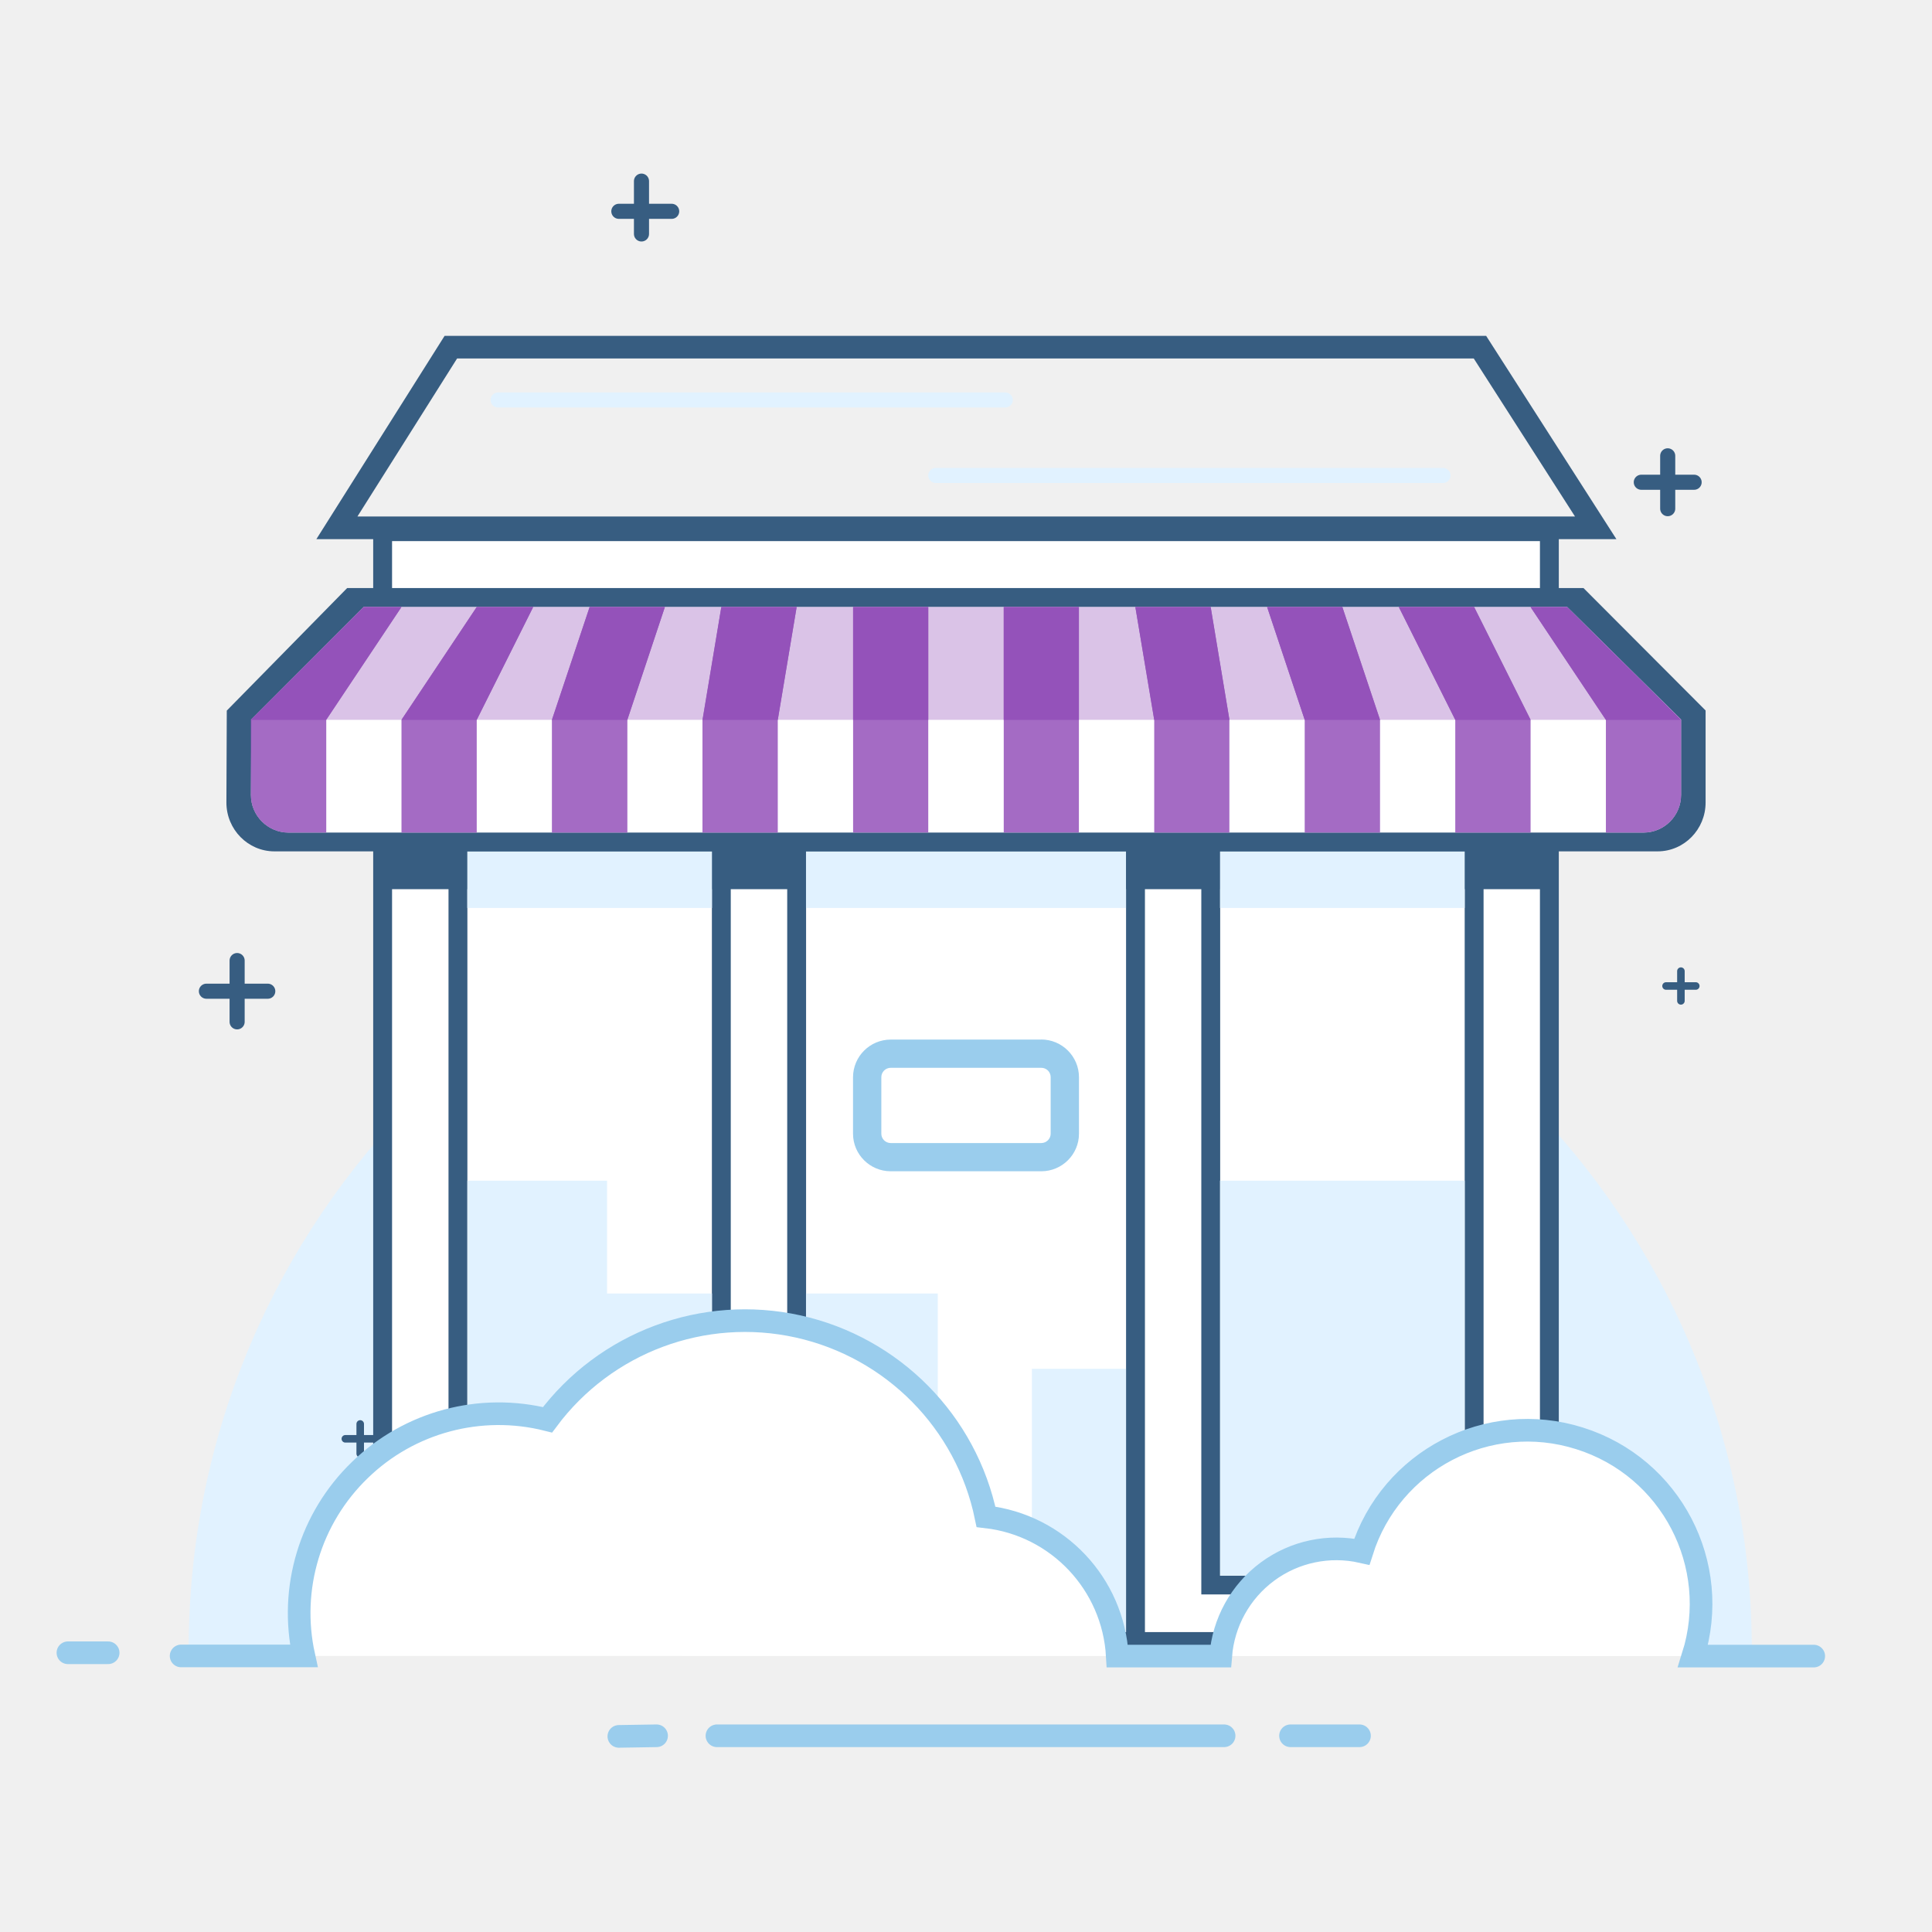
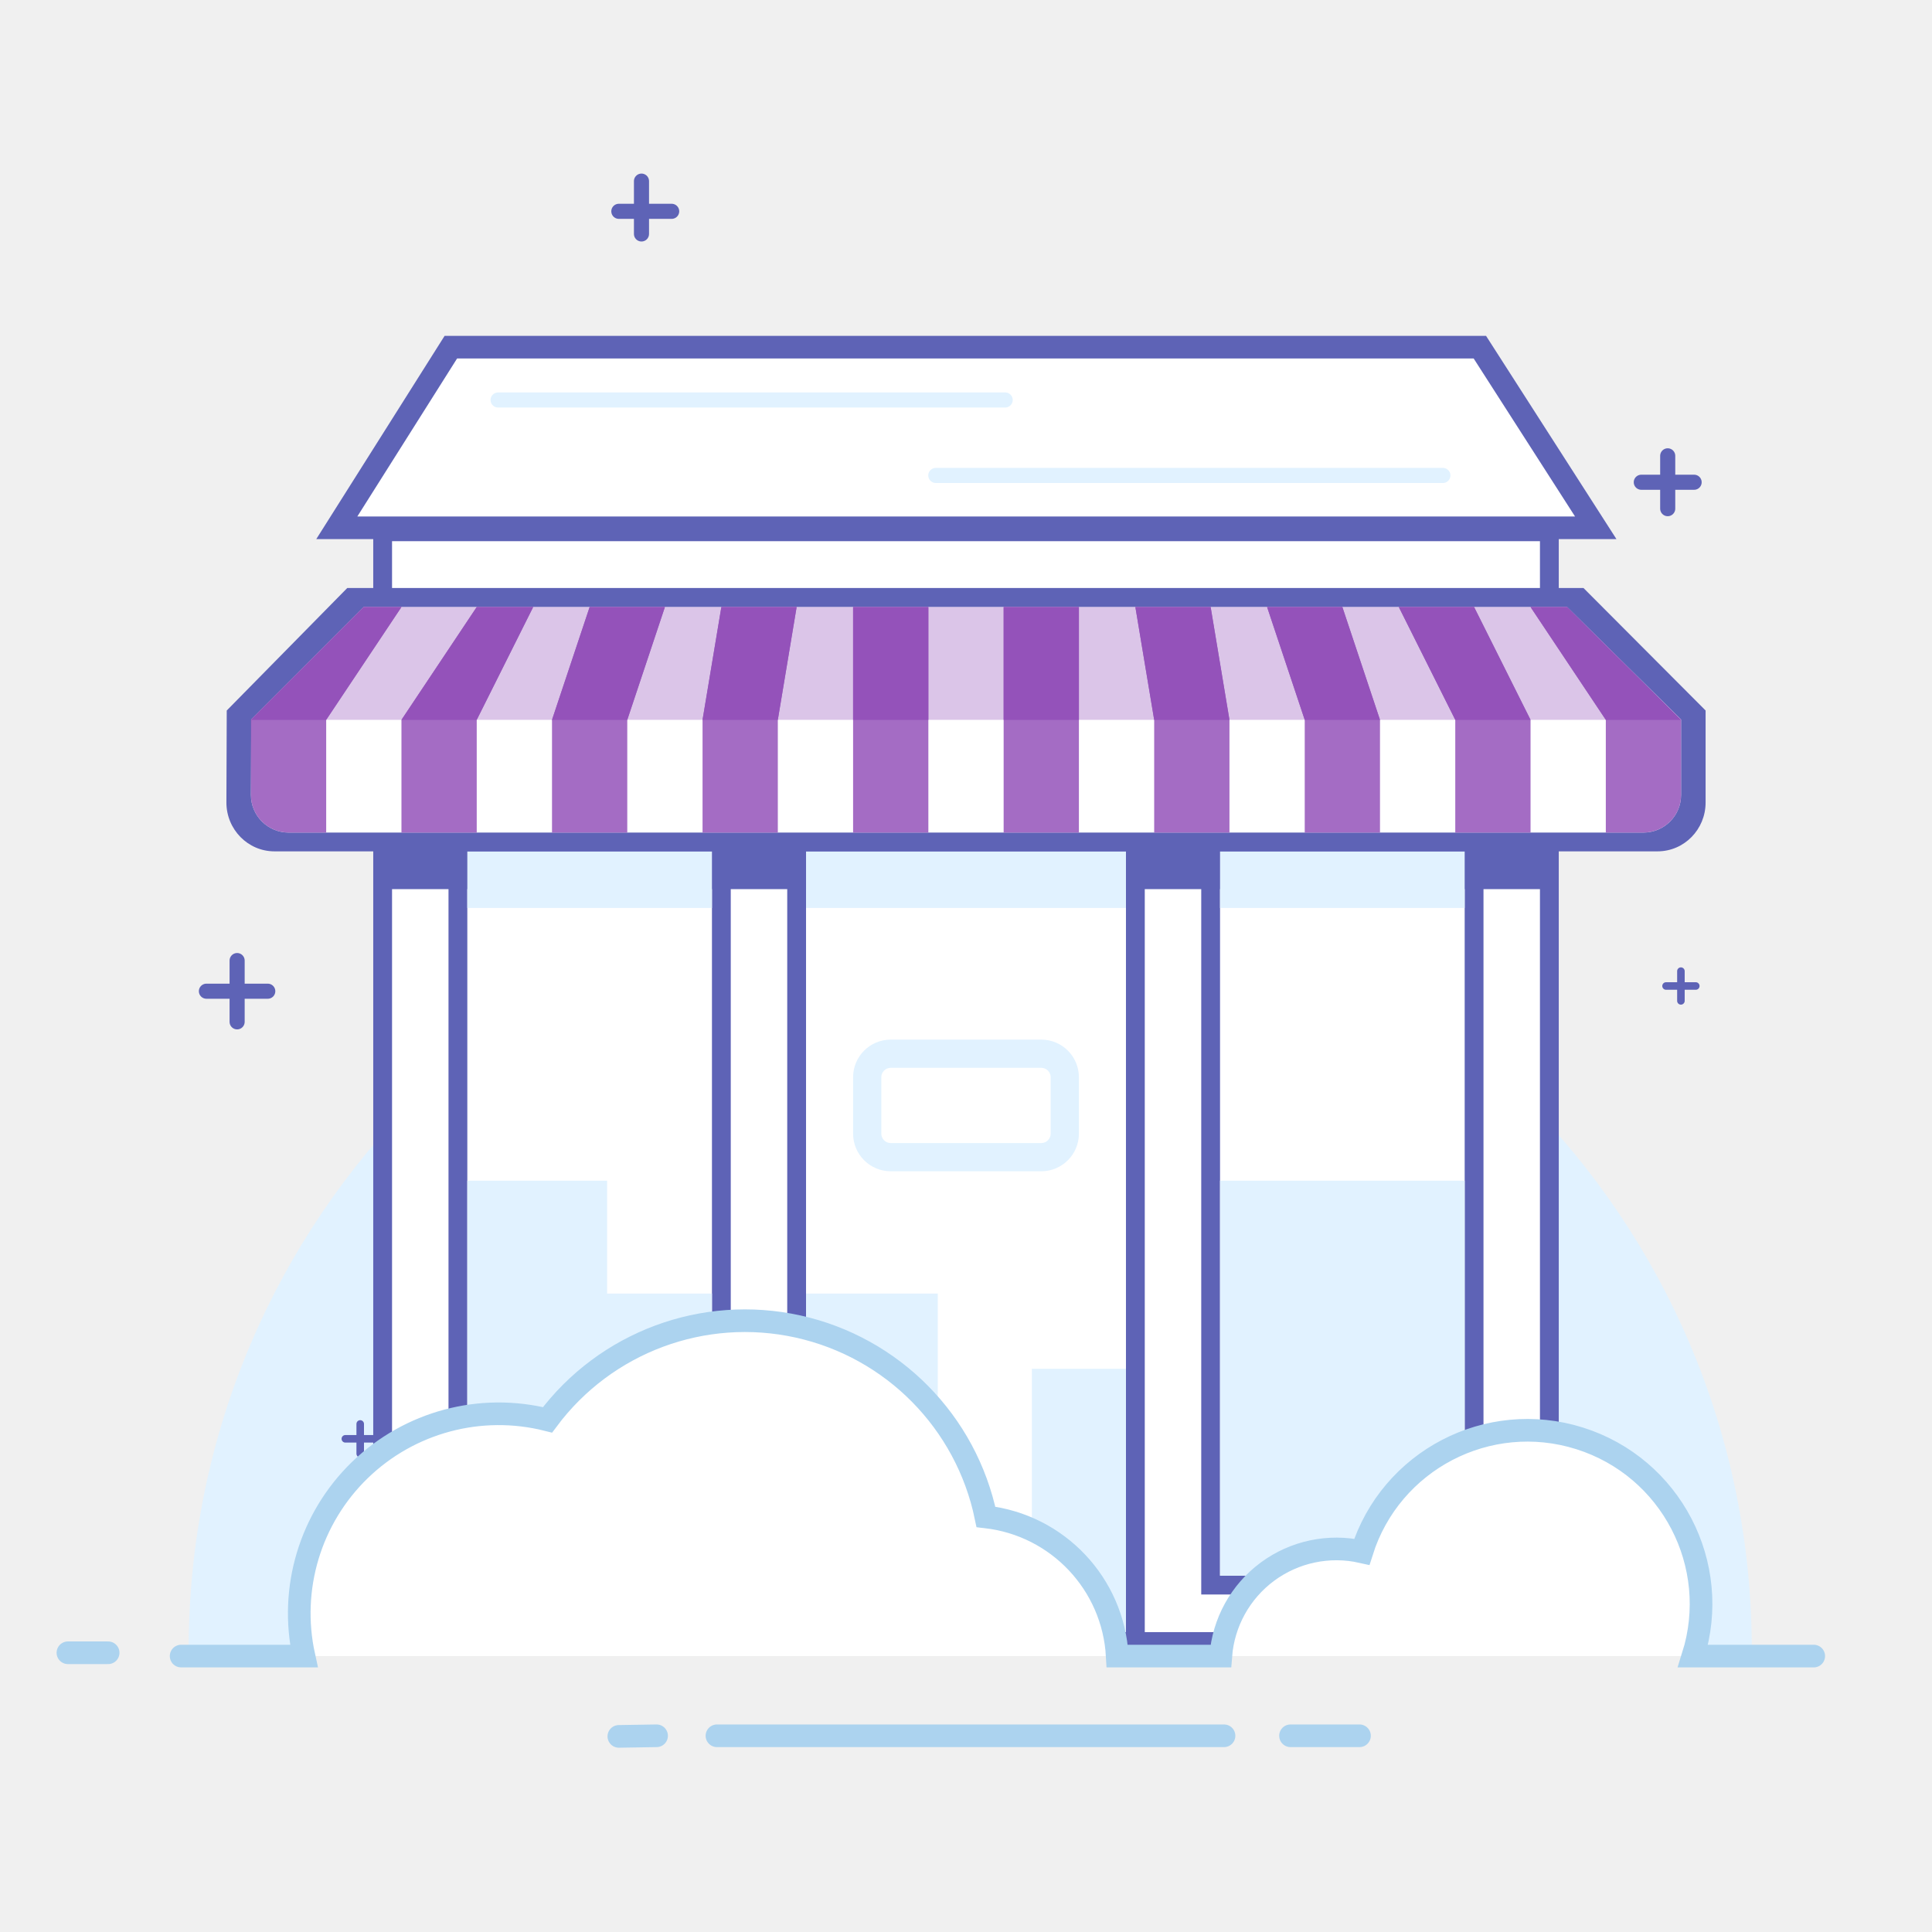
<svg xmlns="http://www.w3.org/2000/svg" width="256" height="256">
  <g fill="none" fill-rule="evenodd">
-     <path fill="#E1F2FF" fill-rule="nonzero" d="M25 218.56C25 161.36 71.37 115 128.56 115c57.2 0 103.56 46.37 103.56 103.56H25z" />
-     <g fill="#FFF" fill-rule="nonzero" stroke-linecap="round" stroke-linejoin="round">
-       <path stroke="#9ACDED" stroke-width="3" d="M95 230h67.2" />
-       <path stroke="#E1F2FF" stroke-width="2" d="M66 53h67.2M124 63h67.2" />
-       <path stroke="#9ACDED" stroke-width="3" d="M171 230h9.14M87 230l-5 .08" />
+     <path d="M25 218.56C25 161.365 71.365 115 128.56 115s103.56 46.365 103.56 103.56H25z" fill="#E1F2FF" fill-rule="nonzero" />
+     <g fill="#FFF" fill-rule="nonzero" stroke="#ACD3EF" stroke-linecap="round" stroke-linejoin="round" stroke-width="3">
+       <path d="M95 230h67.19M171 230h9.14M87 230l-5 .08" />
    </g>
-     <g stroke="#375D81" stroke-linecap="round">
-       <path stroke-width="2" d="M220.98 60.4v7M224.48 63.9h-7M85 24v7M89 28h-7" stroke-linejoin="round" />
+     <g stroke="#5E63B6" stroke-linecap="round">
+       <path d="M220.98 60.4v7M224.48 63.9h-7M85 24v7M89 28h-7" stroke-width="2" stroke-linejoin="round" />
      <path d="M47.73 188.68v3.94M49.7 190.65h-3.94" />
      <path d="M222.73 128.68v3.94M224.7 130.65h-3.94" stroke-linejoin="round" />
      <path d="M53.73 88.68v3.94M55.7 90.65h-3.94" />
-       <path fill="#FFF" fill-rule="nonzero" stroke-width="2" d="M31.42 127.28v8.12M35.48 131.34h-8.13" />
+       <path d="M31.42 127.28v8.12M35.48 131.34h-8.13" stroke-width="2" fill="#FFF" fill-rule="nonzero" />
    </g>
-     <path fill="#FFF" fill-rule="nonzero" d="M50.7 70.46h154.6V217.5H50.7" />
-     <path fill="#375D81" fill-rule="nonzero" d="M51.95 71.7v144.56h152.1V71.7H51.95zm154.6-2.48v149.54H49.45V69.22h157.1z" />
-     <path stroke="#375D81" stroke-width="3" d="M59.74 46H196.1l15.34 23.94H44.64z" />
-     <path fill="#FFF" fill-rule="nonzero" d="M60.68 210.03h34.9v-99.7h-34.9" />
-     <path fill="#FFF" d="M105.56 217.5h44.88V110.35h-44.88M160.42 110.34v99.7h34.9v-99.7h-34.9" />
-     <path fill="#375D81" fill-rule="nonzero" d="M59.43 211.28v-102.2h37.4v102.2h-37.4zm34.9-2.5v-97.2h-32.4v97.2h32.4zm9.98 9.98V109.1h47.4v109.66h-47.4zm44.9-2.5V111.6h-42.4v104.66h42.4zm9.97-107.17h37.4v102.18h-37.4v-102.2zm2.5 99.7h32.4v-97.2h-32.4v97.2z" />
-     <path fill="#375D81" fill-rule="nonzero" d="M50.7 110.34h154.6v7.48H50.7" />
-     <path fill="#FFF" fill-rule="nonzero" d="M118.03 137.75h19.94c2.76 0 5 2.24 5 5v7.47c0 2.75-2.24 4.98-5 4.98h-19.94c-2.76 0-5-2.23-5-4.98v-7.48c0-2.75 2.24-5 5-5z" />
-     <path fill="#375D81" fill-rule="nonzero" d="M209.82 77.92L226 94.14v12.2c0 3.57-2.85 6.47-6.36 6.47H36.36c-3.5 0-6.36-2.9-6.36-6.47l.05-12.18L46 77.92h163.82z" />
-     <path fill="#FFF" fill-rule="nonzero" d="M207.64 80.42H48.2L33.3 95.34l-.05 10c0 2.74 2.23 4.98 4.98 4.98h179.54c2.75 0 4.98-2.23 4.98-5v-9.98l-15.1-14.92z" />
-     <path fill="#E1F2FF" fill-rule="nonzero" d="M94.34 171.4h-13.9v-14.95H61.93v52.34h32.42M136.73 181.37h12.47v34.9h-12.47zM106.8 171.4h17.46v44.86H106.8zM161.66 156.45h32.42v52.34h-32.42z" />
-     <path fill="#9ACDED" fill-rule="nonzero" d="M137.97 137.75h-19.94c-2.76 0-5 2.24-5 5v7.47c0 2.75 2.24 4.98 5 4.98h19.94c2.76 0 5-2.23 5-4.98v-7.48c0-2.75-2.24-5-5-5zm1.25 12.47c0 .68-.56 1.24-1.25 1.24h-19.94c-.7 0-1.25-.56-1.25-1.24v-7.48c0-.7.56-1.25 1.25-1.25h19.94c.7 0 1.25.55 1.25 1.24v7.48z" />
-     <path fill="#9452BA" fill-opacity=".85" fill-rule="nonzero" d="M95.58 80.43l-2.5 14.95v14.94h9.98V95.38l2.5-14.95M78.13 80.43l-5 14.95v14.94h10V95.38l4.97-14.95M113.04 80.43H123v29.88h-9.96zM63.17 80.43L53.2 95.38v14.94h9.97V95.38l7.48-14.95M185.35 80.43l7.48 14.95v14.94h9.98V95.38l-7.48-14.95M222.7 95.34l-15.05-14.9h-4.84l9.98 14.94v14.94h5c2.74 0 4.97-2.24 4.97-5V95.4l-.03-.04zM38.23 110.32h5V95.38l9.96-14.95h-5l-14.9 14.9h-.02l-.03.05v9.95c0 2.75 2.23 5 4.98 5zM133 80.43h9.96v29.88H133zM182.86 110.32V95.38l-5-14.95h-9.96l4.98 14.95v14.94M162.9 110.32V95.38l-2.48-14.95h-9.98l2.5 14.95v14.94" />
-     <path fill="#9452BA" fill-opacity=".34" fill-rule="nonzero" d="M207.65 80.43H48.2l-14.9 14.9h-.05v.05h189.5v-.04h-.04" />
-     <path fill="#9452BA" fill-rule="nonzero" d="M93.1 95.38h9.96l2.5-14.95h-9.98M133 80.43h9.96v14.95H133zM73.14 95.38h9.98l4.98-14.95h-9.97M185.35 80.43l7.48 14.95h9.98l-7.48-14.95M113.04 80.43H123v14.95h-9.96zM202.8 80.43l9.98 14.95h9.97l-.03-.04-15.07-14.9M160.42 80.43h-9.98l2.5 14.95h9.97M53.2 80.43h-5l-14.9 14.9h-.02l-.03.05h9.97M177.87 80.43h-9.97l4.98 14.95h9.98M63.17 95.38l7.48-14.95h-7.48L53.2 95.38" />
-     <path fill="#E1F2FF" fill-rule="nonzero" d="M106.8 112.83h42.4v7.48h-42.4zM161.66 112.83h32.42v7.48h-32.42zM61.92 112.83h32.42v7.48H61.92z" />
-     <path fill="#FFF" fill-rule="nonzero" stroke="#9ACDED" stroke-width="3" d="M240.33 219.44h-16c3.82-12.12-2.9-25.04-15.03-28.85-12.12-3.83-25.03 2.9-28.85 15.02-4.35-.98-8.92-.02-12.5 2.63-3.6 2.66-5.85 6.74-6.2 11.2h-13.7c-.54-9.58-7.9-17.37-17.4-18.45-2.6-12.58-12.36-22.45-24.9-25.23-12.53-2.77-25.53 2.07-33.2 12.37-8.88-2.24-18.3.27-24.86 6.65-6.6 6.37-9.4 15.7-7.43 24.64H24M9 219h5.33" stroke-linecap="round" />
+     <path fill="#FFF" fill-rule="nonzero" d="M50.701 70.464H205.3V217.51H50.7z" />
+     <path d="M51.948 71.71v144.554h152.104V71.71H51.948zm154.597-2.492v149.538H49.455V69.218h157.09z" fill="#5E63B6" fill-rule="nonzero" />
+     <path stroke="#5E63B6" stroke-width="3" fill="#FFF" fill-rule="nonzero" d="M59.74 46h136.348l15.357 23.936H44.627z" />
+     <path d="M66 53h67.19M124 63h67.19" stroke="#E1F2FF" stroke-width="2" fill="#FFF" fill-rule="nonzero" stroke-linecap="round" stroke-linejoin="round" />
+     <path fill="#FFF" fill-rule="nonzero" d="M60.675 210.033h34.91v-99.692h-34.91z" />
+     <path fill="#FFF" d="M105.558 217.51h44.884V110.341h-44.884zM160.416 110.341v99.692h34.909v-99.692h-34.91z" />
+     <path d="M59.429 211.28V109.094H96.83v102.184H59.43zm34.909-2.493v-97.2H61.922v97.2h32.416zm9.974 9.97V109.094h47.376v109.661h-47.376zm44.883-2.493V111.587h-42.39v104.677h42.39zm9.974-107.17h37.402V211.28H159.17V109.095zm2.493 99.693h32.416v-97.2h-32.416v97.2z" fill="#5E63B6" fill-rule="nonzero" />
+     <path fill="#5E63B6" fill-rule="nonzero" d="M50.701 110.341H205.3v7.477H50.7z" />
+     <path d="M118.026 137.754h19.948a4.988 4.988 0 0 1 4.987 4.984v7.477a4.988 4.988 0 0 1-4.987 4.985h-19.948a4.988 4.988 0 0 1-4.987-4.985v-7.477a4.988 4.988 0 0 1 4.987-4.984z" fill="#FFF" fill-rule="nonzero" />
+     <path d="M209.822 77.916L226 94.144v12.195c0 3.573-2.848 6.47-6.364 6.47H36.364c-3.513 0-6.364-2.9-6.364-6.475l.045-12.187 15.968-16.231h163.809z" fill="#5E63B6" fill-rule="nonzero" />
+     <path d="M207.64 80.423H48.203L33.289 95.341l-.042 9.988a4.992 4.992 0 0 0 4.987 4.99h179.532a4.987 4.987 0 0 0 4.987-4.99V95.34L207.64 80.423z" fill="#FFF" fill-rule="nonzero" />
+     <path fill="#E1F2FF" fill-rule="nonzero" d="M94.338 171.402H80.445V156.45H61.922v52.338h32.416zM136.727 181.372h12.468v34.892h-12.468zM106.805 171.402h17.455v44.862h-17.455zM161.662 156.449h32.416v52.338h-32.416zM137.974 137.754h-19.948a4.988 4.988 0 0 0-4.987 4.984v7.477a4.988 4.988 0 0 0 4.987 4.985h19.948a4.988 4.988 0 0 0 4.987-4.985v-7.477a4.988 4.988 0 0 0-4.987-4.984zm1.247 12.461a1.25 1.25 0 0 1-1.247 1.247h-19.948c-.688 0-1.247-.561-1.247-1.247v-7.477c0-.685.559-1.246 1.247-1.246h19.948c.686 0 1.247.561 1.247 1.246v7.477z" />
+     <path fill-opacity=".846" fill="#9452BA" fill-rule="nonzero" d="M95.584 80.433l-2.493 14.952v14.931h9.974V95.385l2.493-14.952zM78.13 80.433l-4.987 14.952v14.931h9.974V95.385l4.987-14.952zM113.039 80.433h9.974v29.883h-9.974zM63.169 80.433l-9.974 14.952v14.931h9.974V95.385l7.48-14.952zM185.35 80.433l7.481 14.952v14.931h9.974V95.385l-7.48-14.952zM222.708 95.34L207.65 80.433h-4.845l9.974 14.952v14.931h4.987a4.987 4.987 0 0 0 4.987-4.99v-9.941l-.03-.045h-.015zM38.234 110.316h4.987V95.385l9.974-14.952h-5.002L33.287 95.34h-.005l-.035.045v9.941a4.989 4.989 0 0 0 4.987 4.99zM132.987 80.433h9.974v29.883h-9.974zM182.857 110.316V95.385l-4.987-14.952h-9.974l4.987 14.952v14.931zM162.91 110.316V95.385l-2.494-14.952h-9.974l2.493 14.952v14.931z" />
+     <path fill-opacity=".335" fill="#9452BA" fill-rule="nonzero" d="M207.645 80.43H48.195L33.29 95.34h-.042v.045h189.506v-.045h-.045z" />
+     <path fill="#9452BA" fill-rule="nonzero" d="M93.09 95.385h9.975l2.493-14.952h-9.974zM132.987 80.433h9.974v14.951h-9.974zM73.143 95.385h9.974l4.987-14.952H78.13zM185.35 80.433l7.481 14.952h9.974l-7.48-14.952zM113.039 80.433h9.974v14.951h-9.974zM202.805 80.433l9.974 14.952h9.974l-.03-.045h-.015L207.65 80.433zM160.416 80.433h-9.974l2.493 14.952h9.974zM53.195 80.433h-5.002L33.289 95.34h-.005l-.037.045h9.974zM177.87 80.433h-9.974l4.987 14.952h9.974zM63.169 95.385l7.48-14.952h-7.48l-9.974 14.952z" />
+     <path fill="#E1F2FF" fill-rule="nonzero" d="M106.805 112.833h42.39v7.477h-42.39zM161.662 112.833h32.416v7.477h-32.416zM61.922 112.833h32.416v7.477H61.922z" />
+     <path d="M240.33 219.438h-16c3.816-12.117-2.913-25.033-15.03-28.85-12.117-3.816-25.034 2.913-28.85 15.03a15.36 15.36 0 0 0-18.69 13.82h-13.72c-.533-9.565-7.882-17.353-17.4-18.44a32.61 32.61 0 0 0-58.09-12.86 26.43 26.43 0 0 0-32.28 31.3H24M9 219h5.33" stroke="#ACD3EF" stroke-width="3" fill="#FFF" fill-rule="nonzero" stroke-linecap="round" />
  </g>
</svg>
